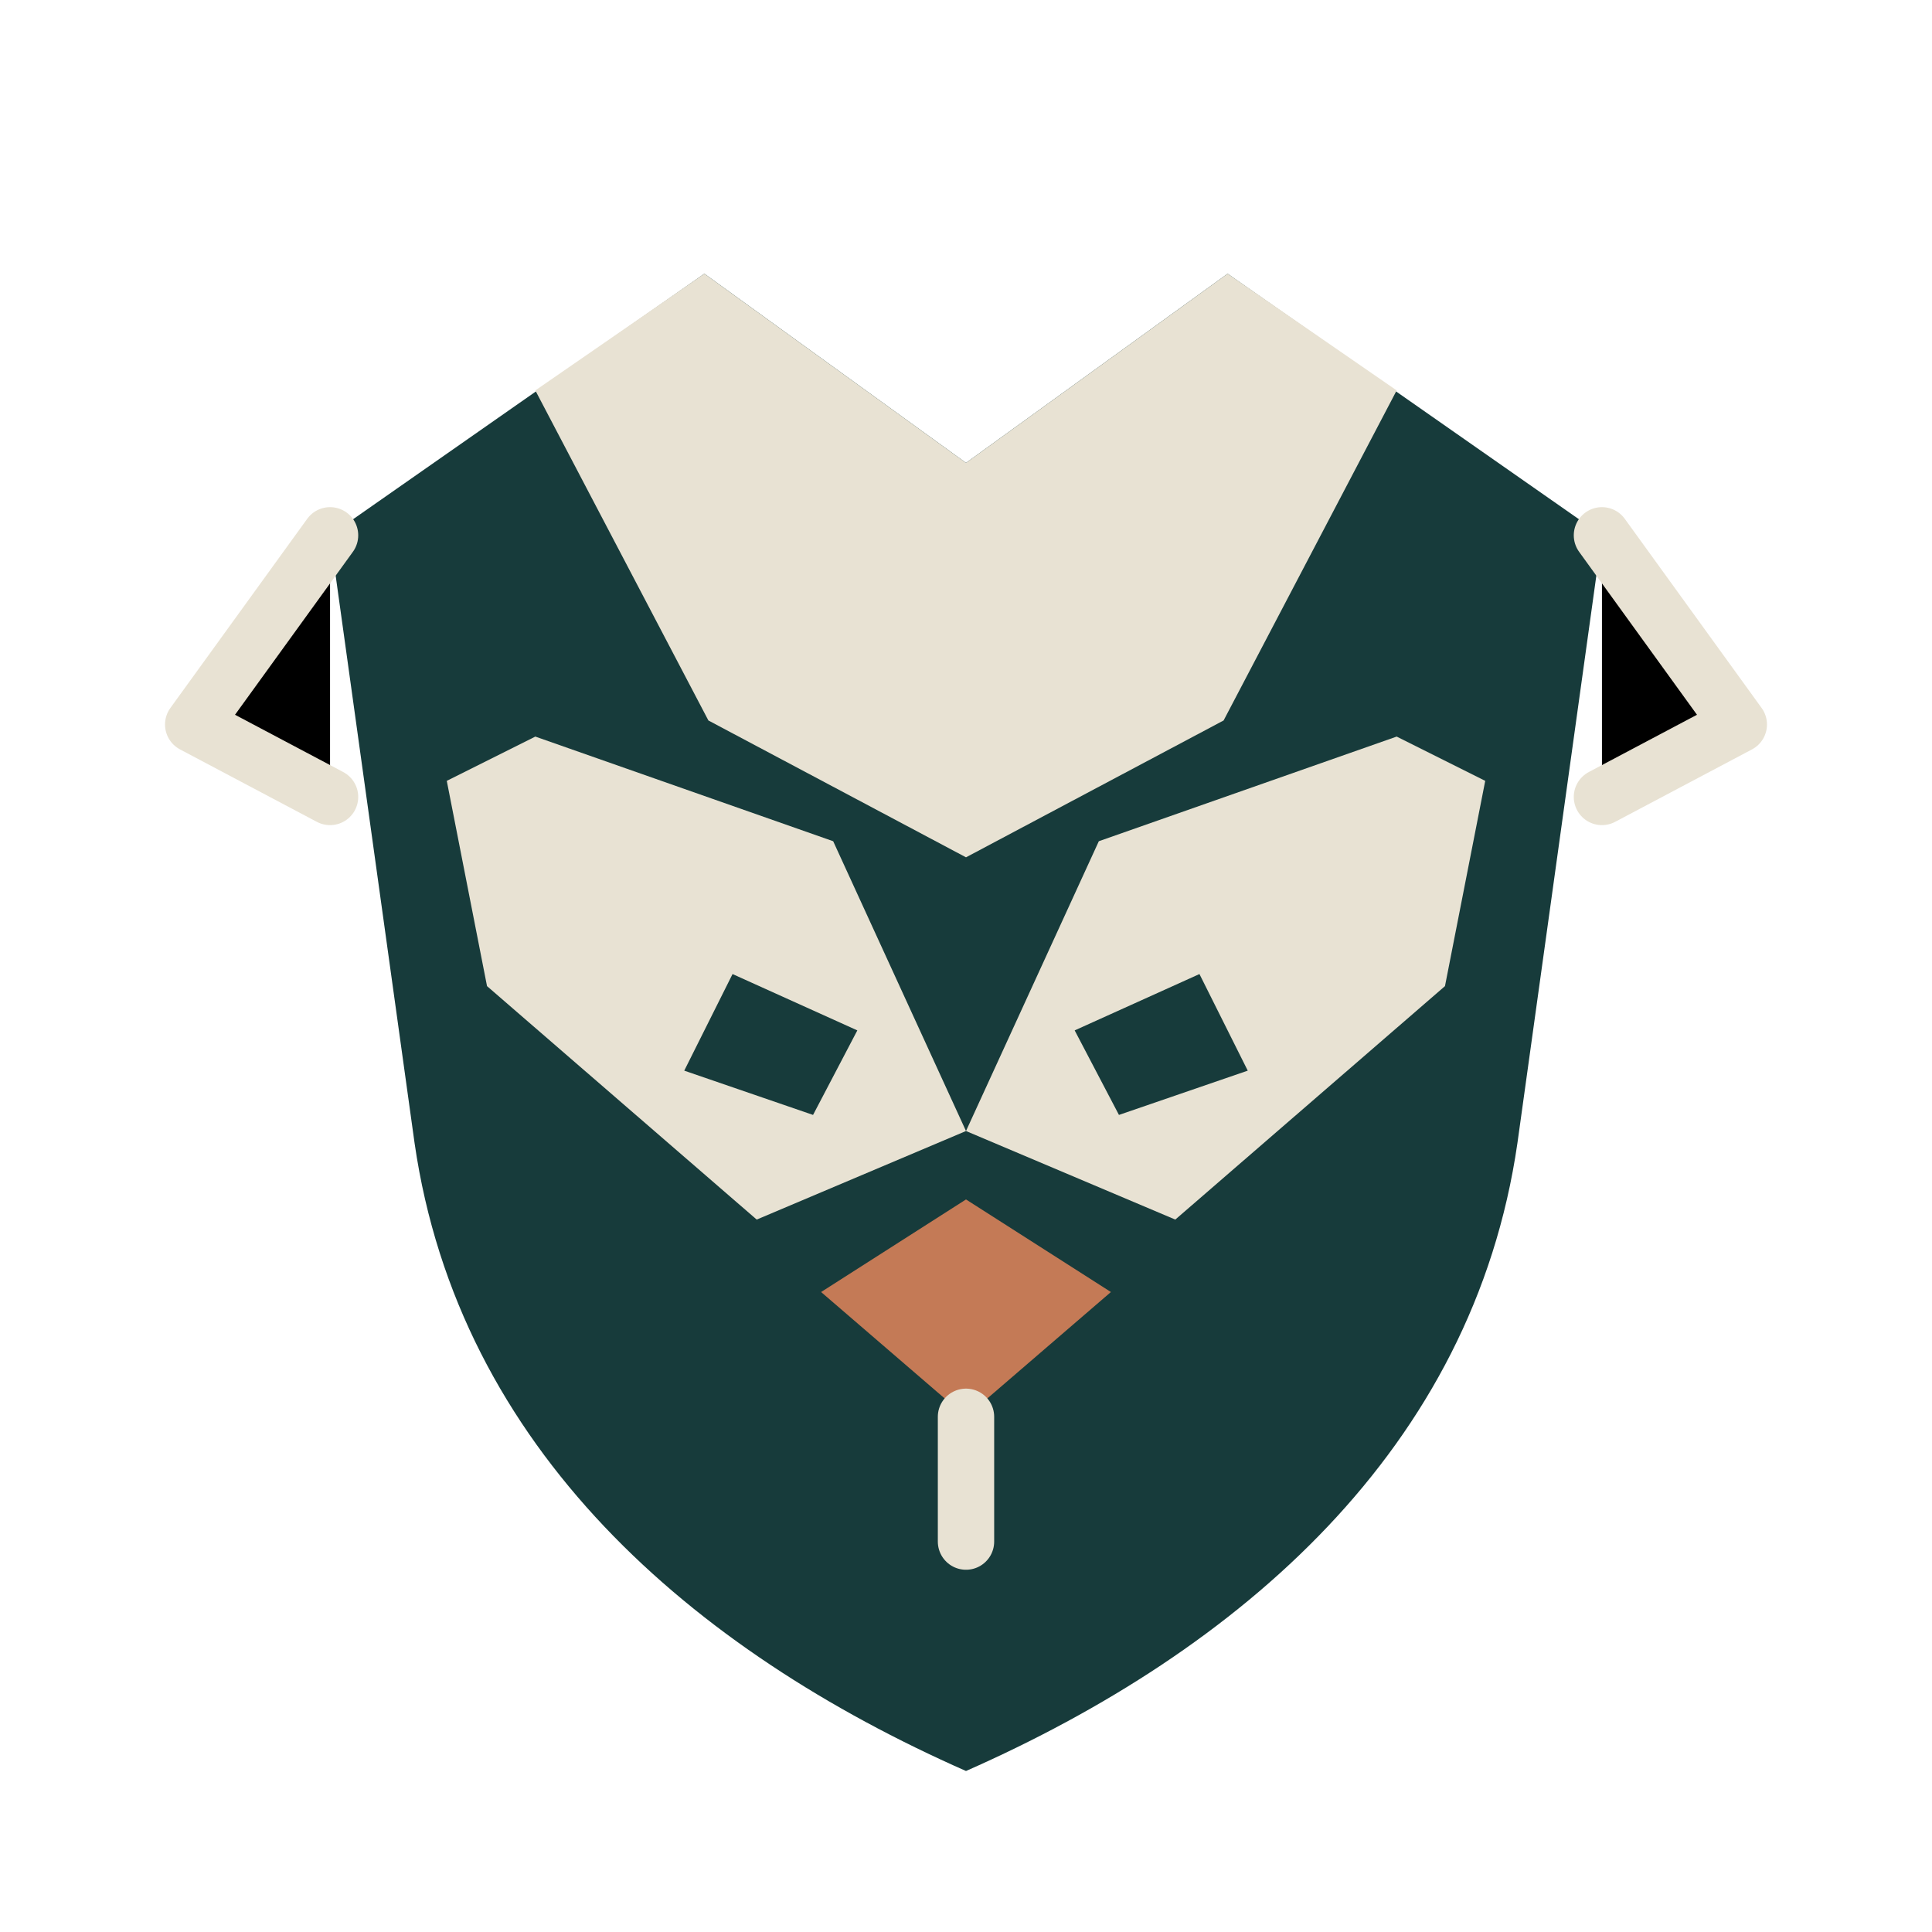
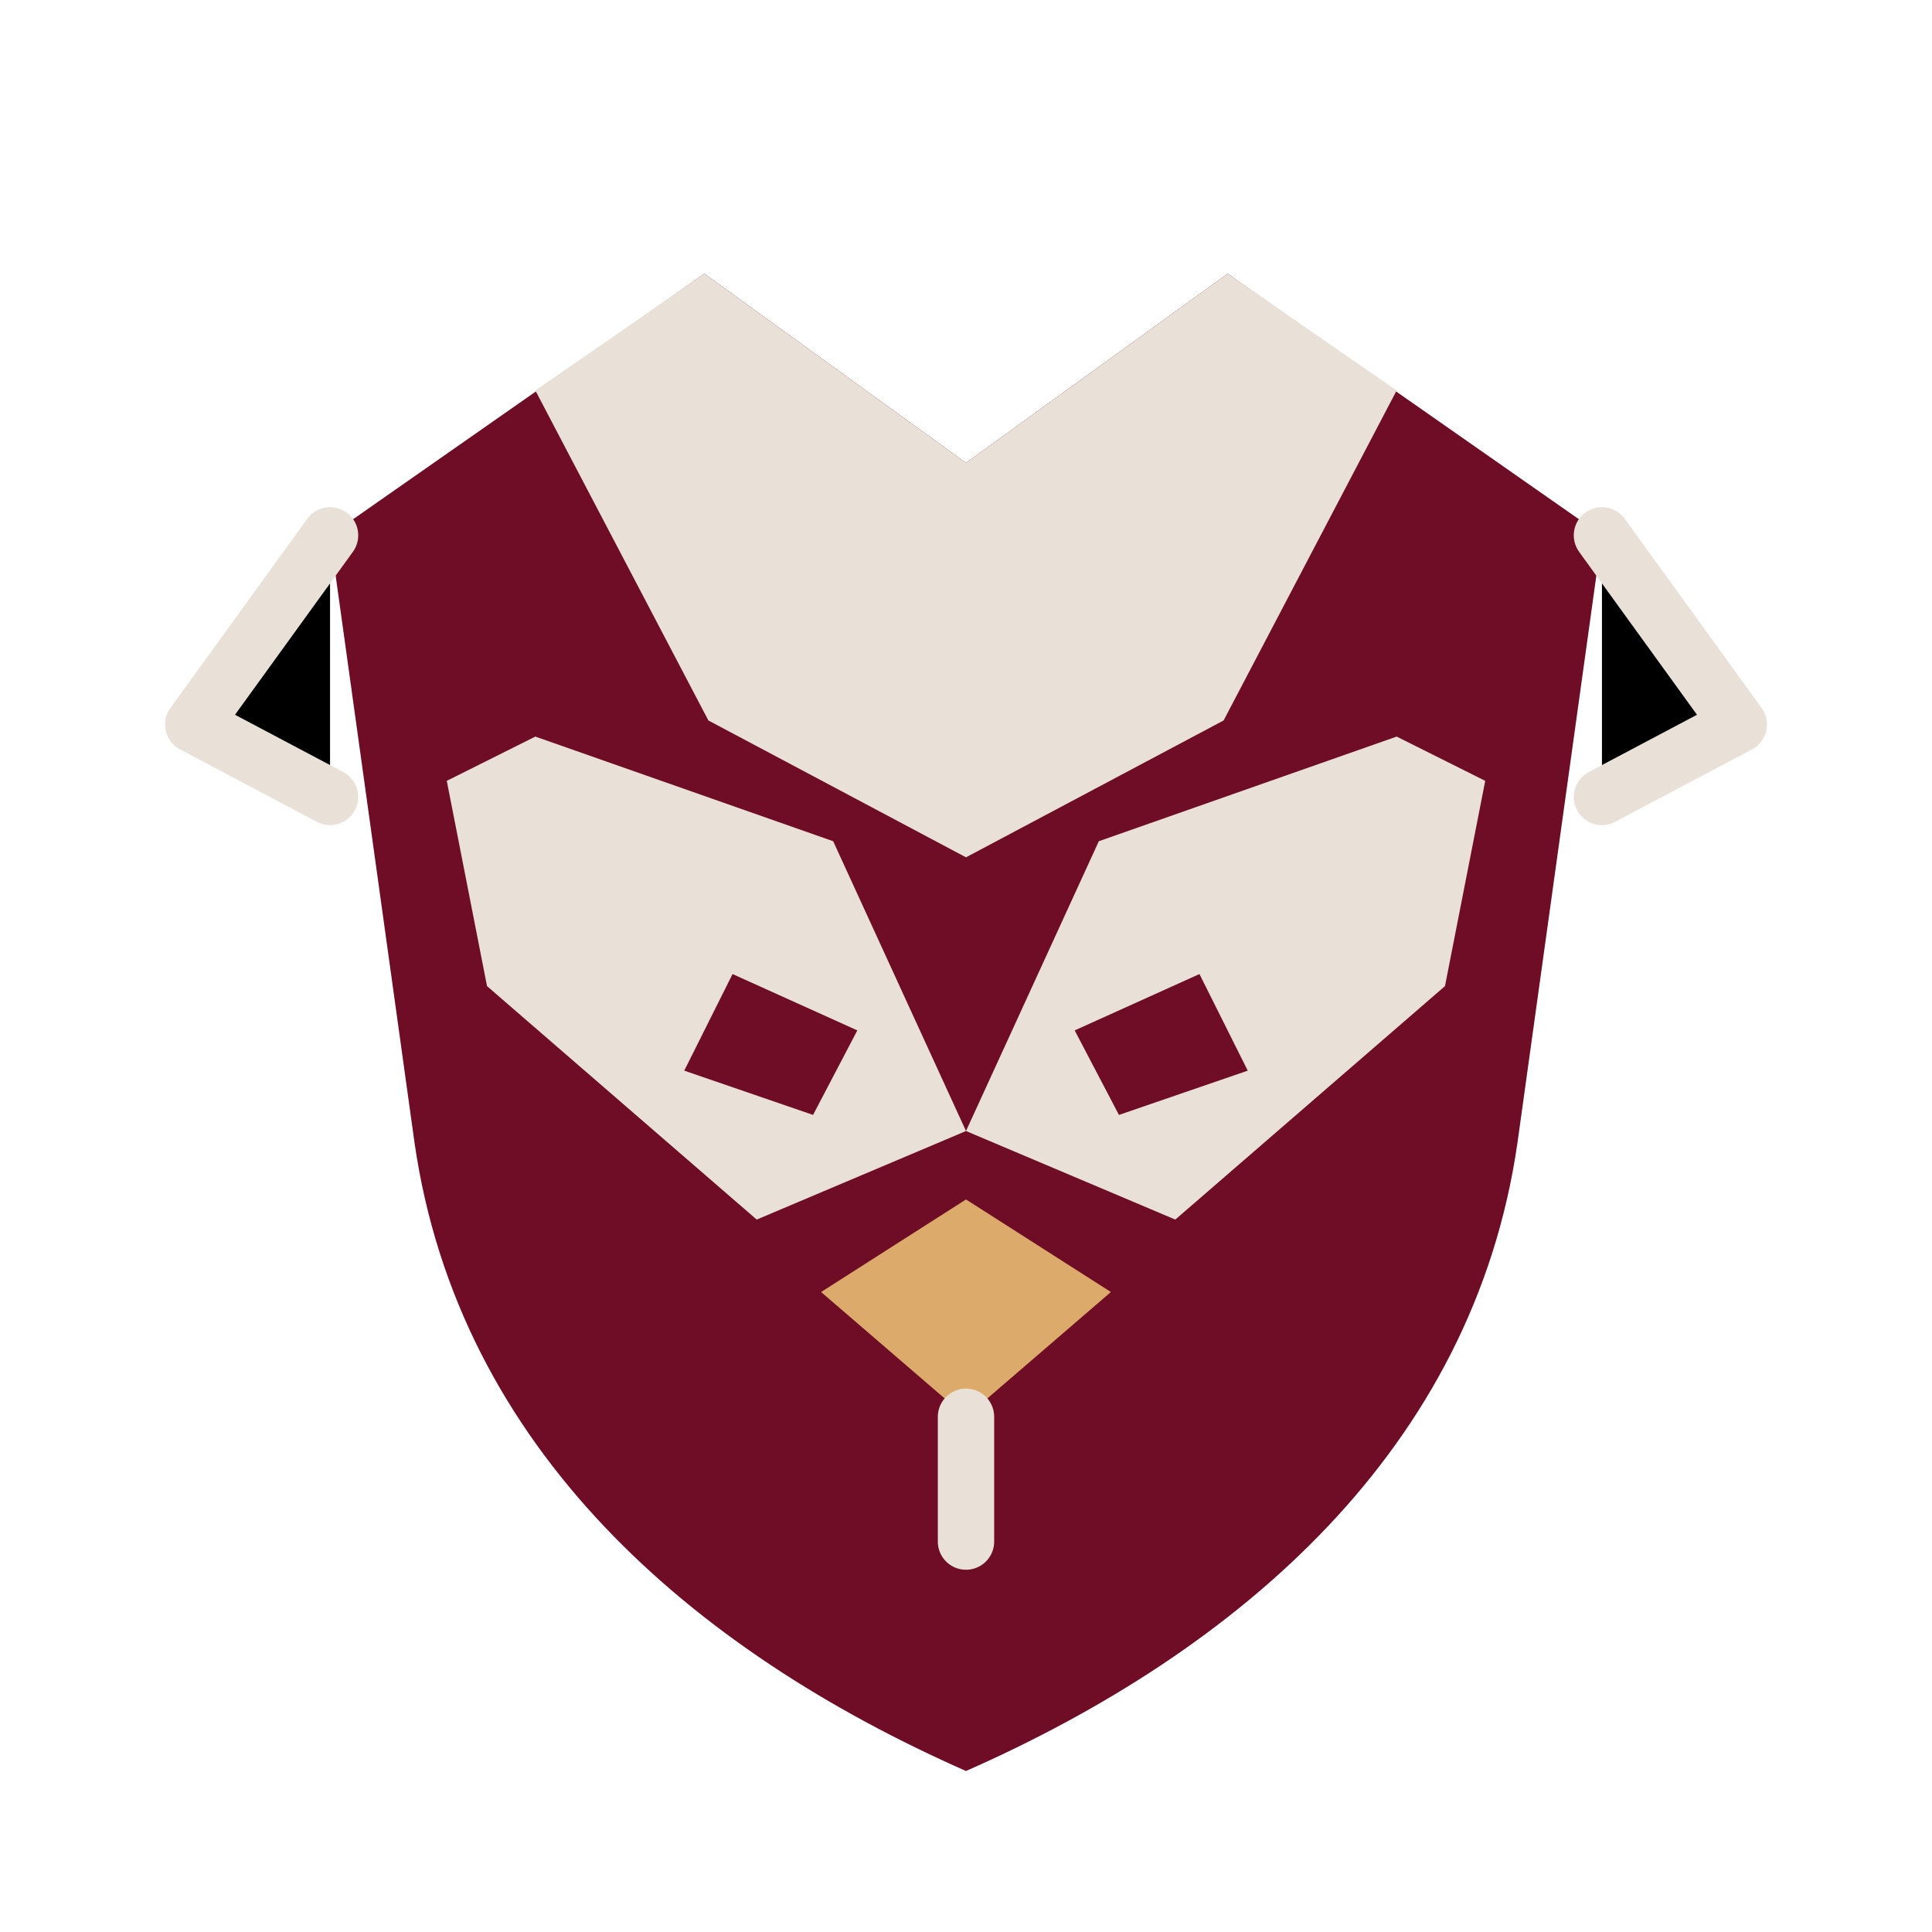
<svg xmlns="http://www.w3.org/2000/svg" viewBox="0 0 48 48" role="img" aria-labelledby="title">
-   <path d="M8.2 13.3 17.5 6.8l6.5 4.7 6.5-4.7 9.3 6.5-2.1 15.1C36.6 36 30.8 41 24 44c-6.8-3-12.6-8-13.7-15.6L8.2 13.3Z" fill="#173B3B" />
-   <path d="m17.5 6.8 6.5 4.7 6.5-4.7 4.2 2.9-4.3 8.2-6.4 3.4-6.4-3.4-4.3-8.2 4.2-2.9Z" fill="#E8E2D3" />
-   <path d="m13.3 18.3 7.4 2.6 3.3 7.2-5.2 2.2-6.7-5.8-1-5.1 2.2-1.1ZM34.7 18.3l-7.4 2.6-3.3 7.2 5.2 2.2 6.7-5.8 1-5.1-2.2-1.1Z" fill="#E8E2D3" />
-   <path d="m18.2 24.2 3.1 1.4-1.1 2.1-3.2-1.1 1.2-2.4Zm11.6 0-3.1 1.4 1.1 2.1 3.2-1.1-1.2-2.4Z" fill="#173B3B" />
-   <path d="m20.4 32.1 3.6-2.3 3.6 2.3-3.6 3.1-3.6-3.1Z" fill="#C47A56" />
-   <path d="M24 35.2v3.1M8.2 13.3 4.8 18l3.4 1.8M39.8 13.3l3.4 4.7-3.4 1.8" stroke="#E8E2D3" stroke-width="1.4" stroke-linecap="round" stroke-linejoin="round" />
+   <path d="M8.2 13.3 17.5 6.8l6.5 4.7 6.5-4.7 9.3 6.5-2.1 15.1C36.6 36 30.8 41 24 44c-6.8-3-12.6-8-13.7-15.6L8.2 13.3Z" fill="#6E0D25" />
+   <path d="m17.5 6.8 6.5 4.7 6.5-4.7 4.2 2.9-4.3 8.2-6.4 3.4-6.4-3.4-4.3-8.2 4.2-2.9Z" fill="#E9E1D7" />
+   <path d="m13.3 18.3 7.4 2.6 3.3 7.2-5.2 2.2-6.7-5.8-1-5.1 2.2-1.1ZM34.7 18.3l-7.4 2.6-3.3 7.2 5.2 2.2 6.7-5.8 1-5.1-2.2-1.1Z" fill="#E9E1D7" />
+   <path d="m18.2 24.2 3.1 1.4-1.1 2.1-3.2-1.1 1.2-2.4Zm11.6 0-3.1 1.4 1.1 2.1 3.2-1.1-1.2-2.4Z" fill="#6E0D25" />
+   <path d="m20.4 32.1 3.6-2.3 3.6 2.3-3.6 3.1-3.6-3.1Z" fill="#DCAB6B" />
+   <path d="M24 35.2v3.1M8.2 13.3 4.8 18l3.4 1.8M39.8 13.3l3.4 4.7-3.4 1.8" stroke="#E9E1D7" stroke-width="1.4" stroke-linecap="round" stroke-linejoin="round" />
</svg>
